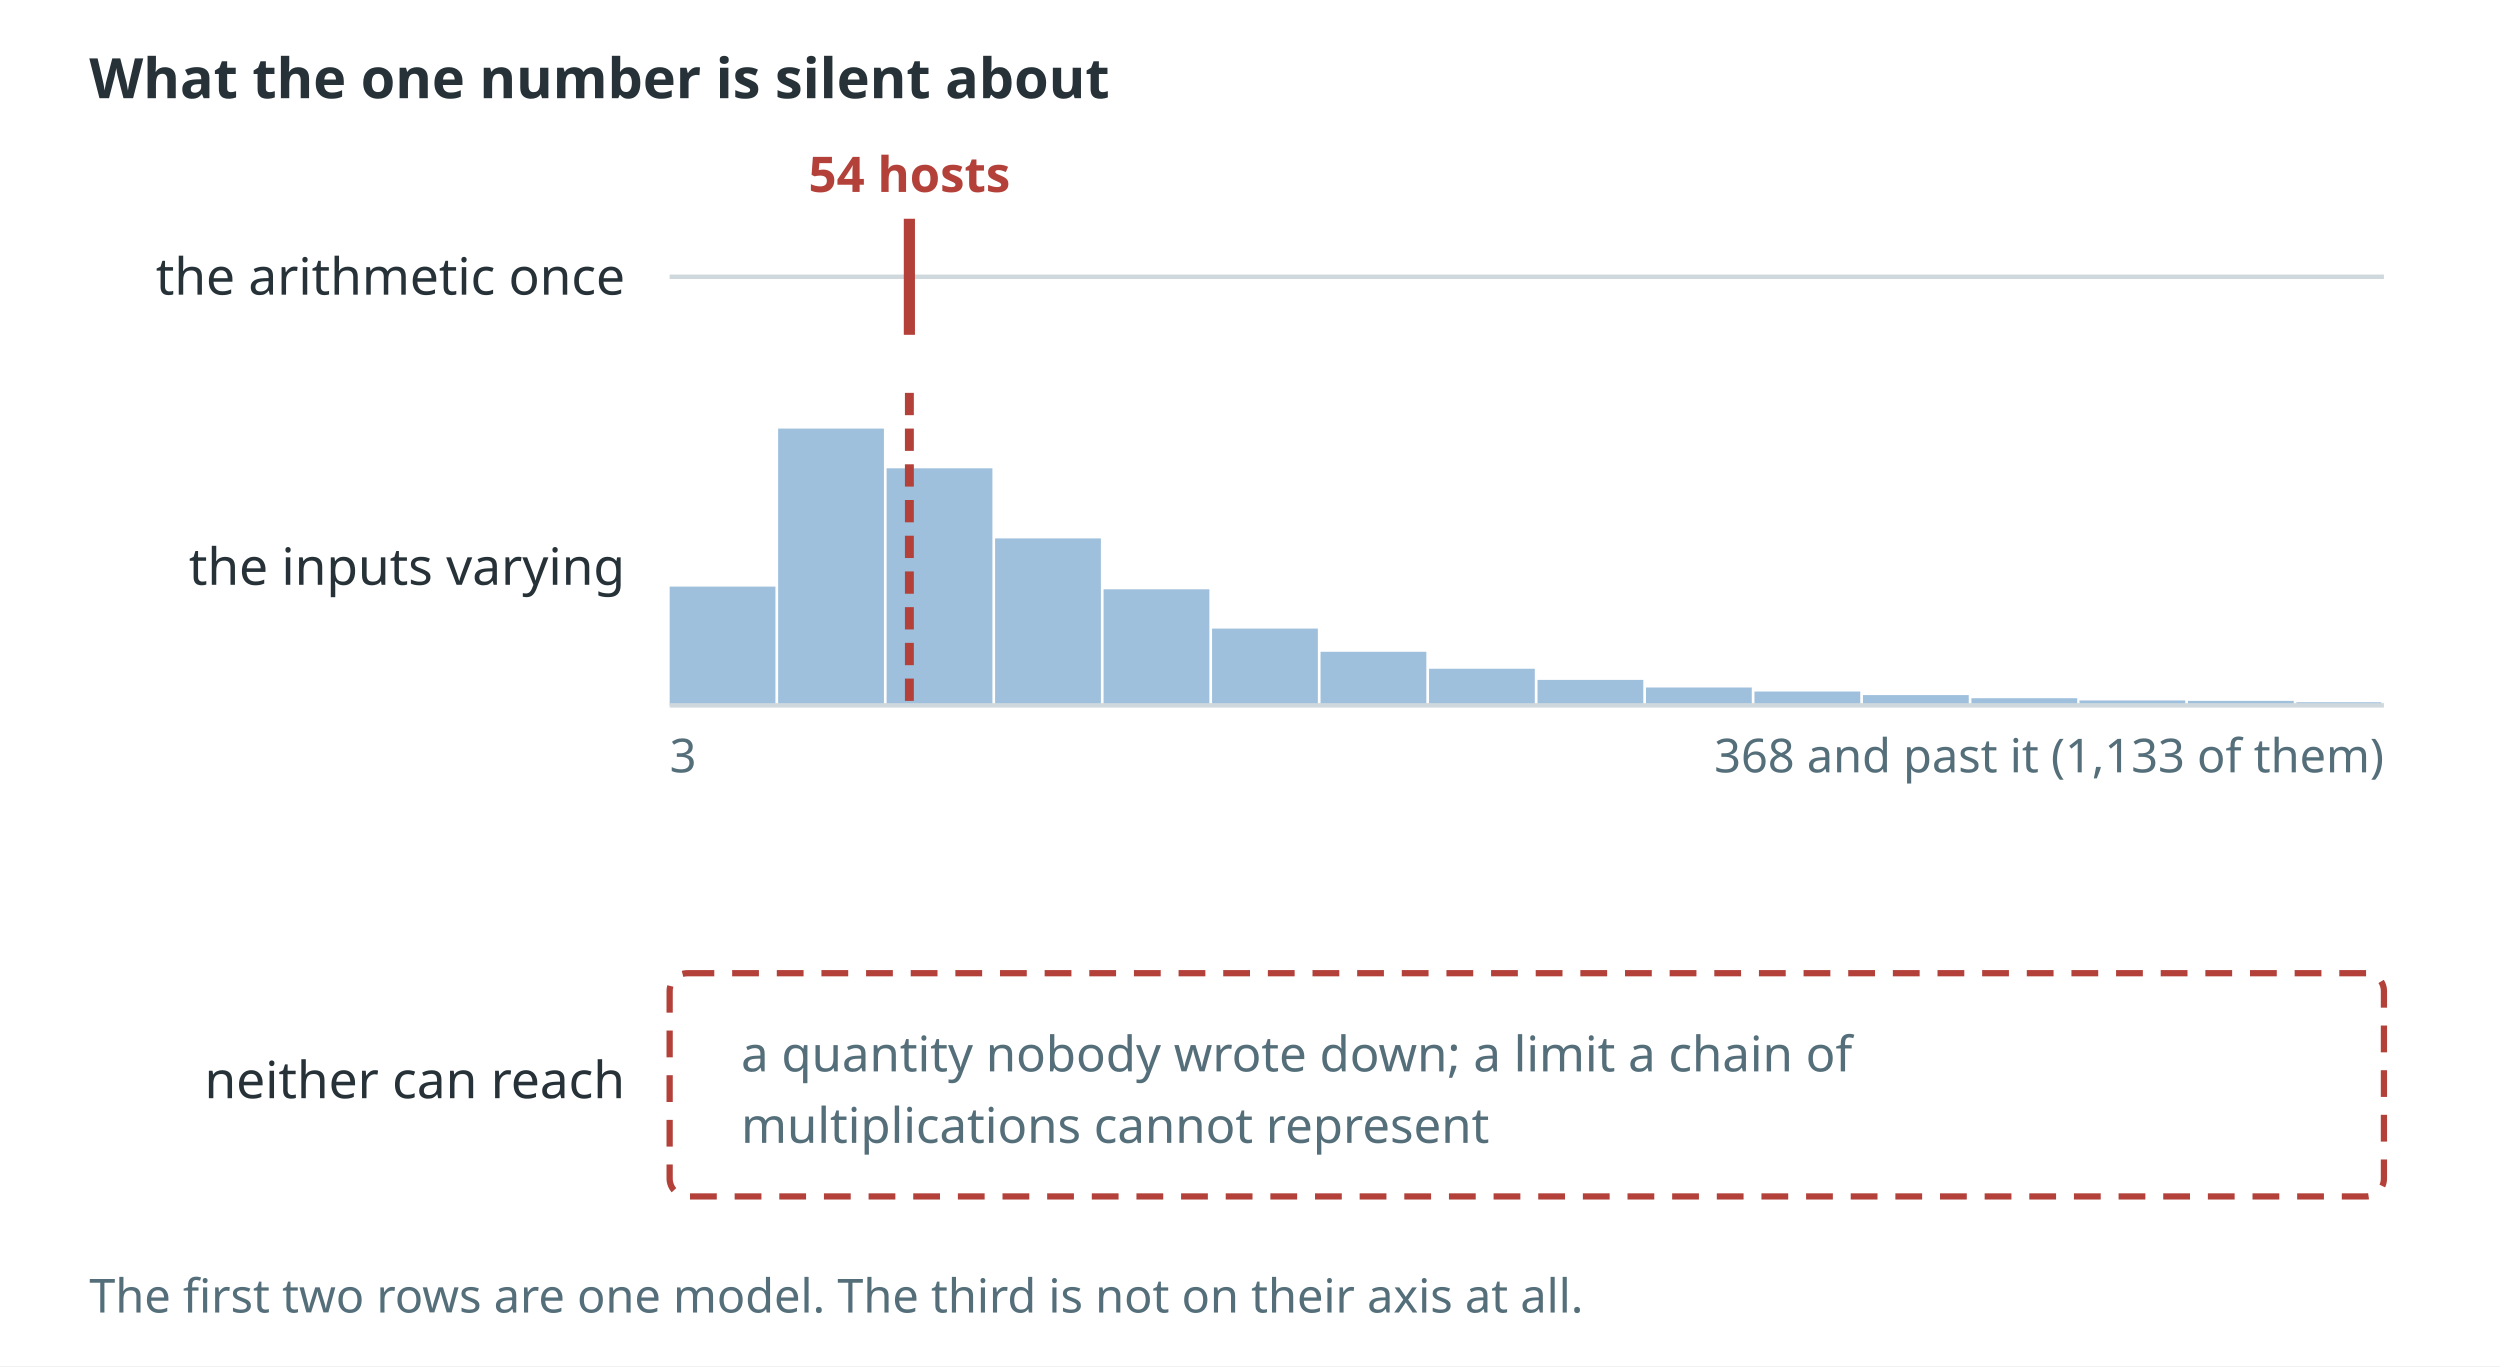
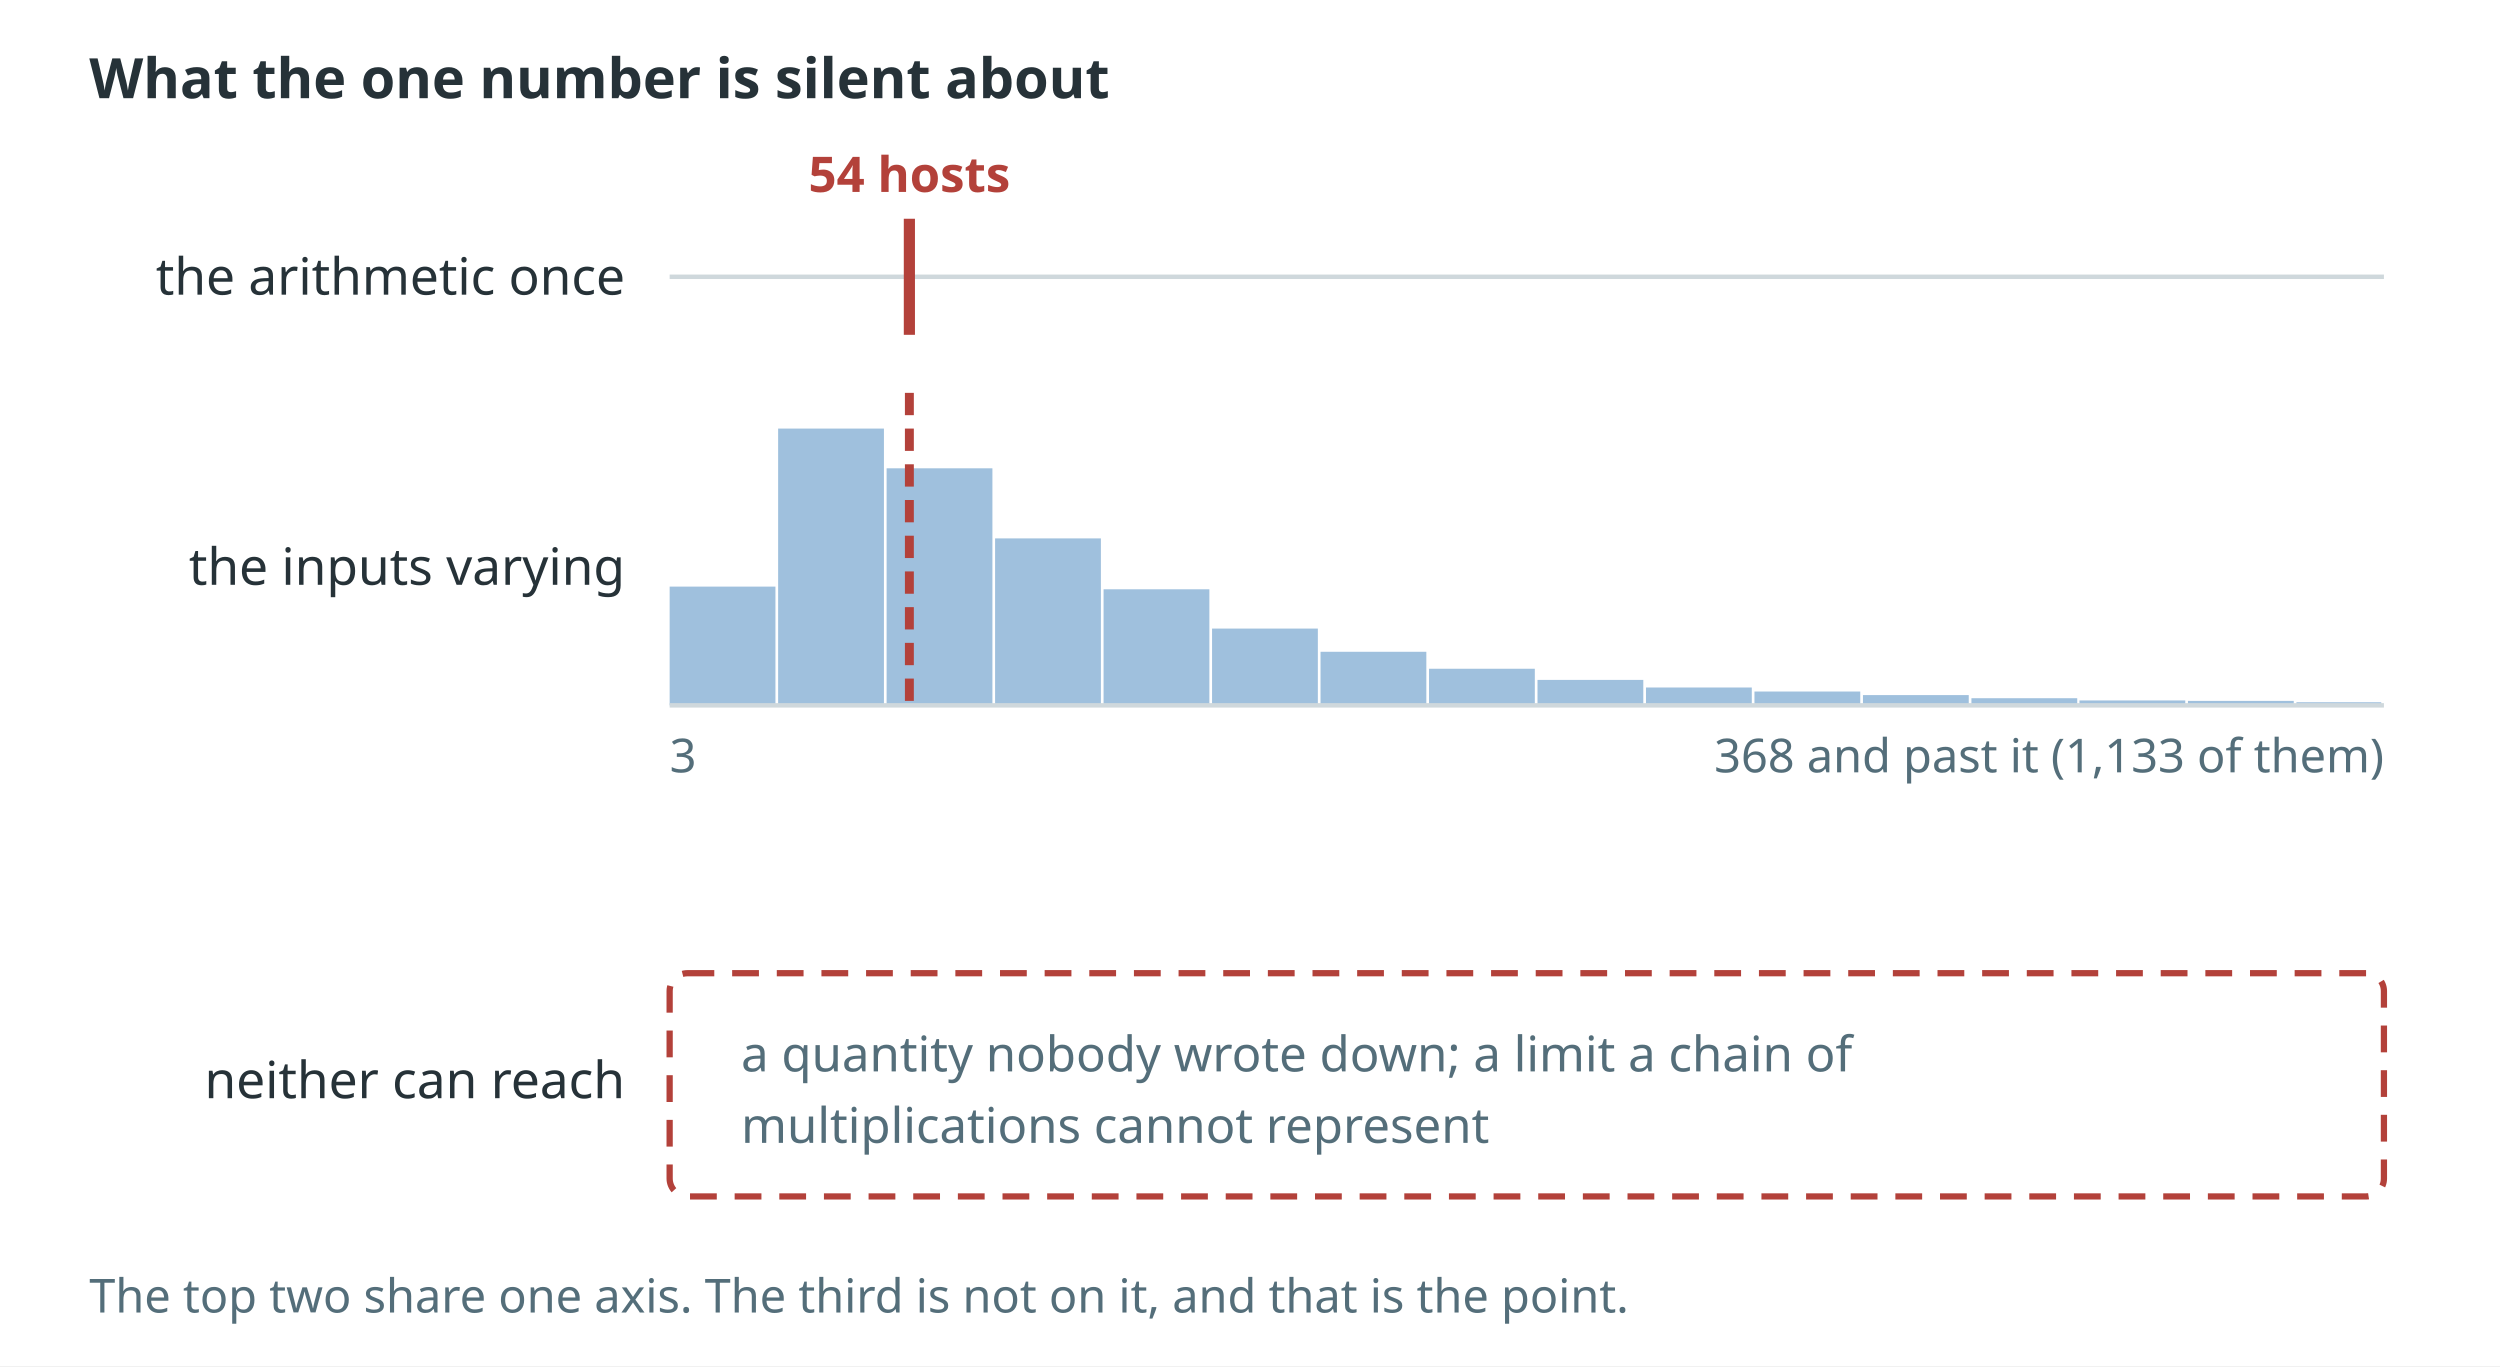
<svg xmlns="http://www.w3.org/2000/svg" viewBox="0 0 560 306" width="560" height="306" role="img" font-family="system-ui, sans-serif">
  <rect width="560" height="306" fill="#ffffff" />
  <text x="20" y="22" font-size="12.5" font-weight="600" fill="#263238">What the one number is silent about</text>
  <text x="140.0" y="66" text-anchor="end" font-size="11.5" fill="#263238">the arithmetic once</text>
  <line x1="150.0" y1="62.0" x2="534.0" y2="62.0" stroke="#cfd8dc" />
  <line x1="203.7" y1="49" x2="203.7" y2="75" stroke="#b3413a" stroke-width="2.5" />
  <text x="203.7" y="43" text-anchor="middle" font-size="11" font-weight="600" fill="#b3413a">54 hosts</text>
  <text x="140.0" y="131" text-anchor="end" font-size="11.5" fill="#263238">the inputs varying</text>
  <rect x="150.0" y="131.4" width="23.7" height="26.6" fill="#9fc0dd" />
  <rect x="174.3" y="96.0" width="23.7" height="62.0" fill="#9fc0dd" />
  <rect x="198.6" y="104.9" width="23.7" height="53.1" fill="#9fc0dd" />
  <rect x="222.9" y="120.6" width="23.7" height="37.4" fill="#9fc0dd" />
  <rect x="247.2" y="132.0" width="23.7" height="26.0" fill="#9fc0dd" />
  <rect x="271.5" y="140.8" width="23.7" height="17.2" fill="#9fc0dd" />
  <rect x="295.8" y="146.0" width="23.7" height="12.0" fill="#9fc0dd" />
  <rect x="320.1" y="149.8" width="23.7" height="8.2" fill="#9fc0dd" />
  <rect x="344.4" y="152.3" width="23.7" height="5.7" fill="#9fc0dd" />
  <rect x="368.7" y="154.0" width="23.7" height="4.0" fill="#9fc0dd" />
  <rect x="393.0" y="154.9" width="23.7" height="3.1" fill="#9fc0dd" />
  <rect x="417.3" y="155.7" width="23.7" height="2.3" fill="#9fc0dd" />
  <rect x="441.6" y="156.4" width="23.7" height="1.6" fill="#9fc0dd" />
  <rect x="465.8" y="156.9" width="23.7" height="1.1" fill="#9fc0dd" />
  <rect x="490.1" y="157.0" width="23.7" height="1.0" fill="#9fc0dd" />
  <rect x="514.4" y="157.3" width="19.0" height="0.7" fill="#9fc0dd" />
  <line x1="150.0" y1="158.0" x2="534.0" y2="158.0" stroke="#cfd8dc" />
  <line x1="203.7" y1="88" x2="203.7" y2="158.0" stroke="#b3413a" stroke-width="2" stroke-dasharray="5 3" />
  <text x="150.0" y="173" font-size="10.5" fill="#546e7a">3</text>
  <text x="534.0" y="173" text-anchor="end" font-size="10.5" fill="#546e7a">368 and past it (1,133 of them)</text>
  <text x="140.0" y="246" text-anchor="end" font-size="11.5" fill="#263238">neither can reach</text>
  <rect x="150.0" y="218.0" width="384.0" height="50" fill="none" stroke="#b3413a" stroke-width="1.4" stroke-dasharray="6 4" rx="4" />
  <text x="166" y="240" font-size="11" fill="#546e7a">a quantity nobody wrote down; a limit a chain of</text>
  <text x="166" y="256" font-size="11" fill="#546e7a">multiplications cannot represent</text>
-   <text x="20" y="294" font-size="10.5" fill="#546e7a">The first two rows are one model. The third is not on their axis at all.</text>
+   <text x="20" y="294" font-size="10.5" fill="#546e7a">The top two share one axis. The third is not on it, and that is the point.</text>
</svg>
